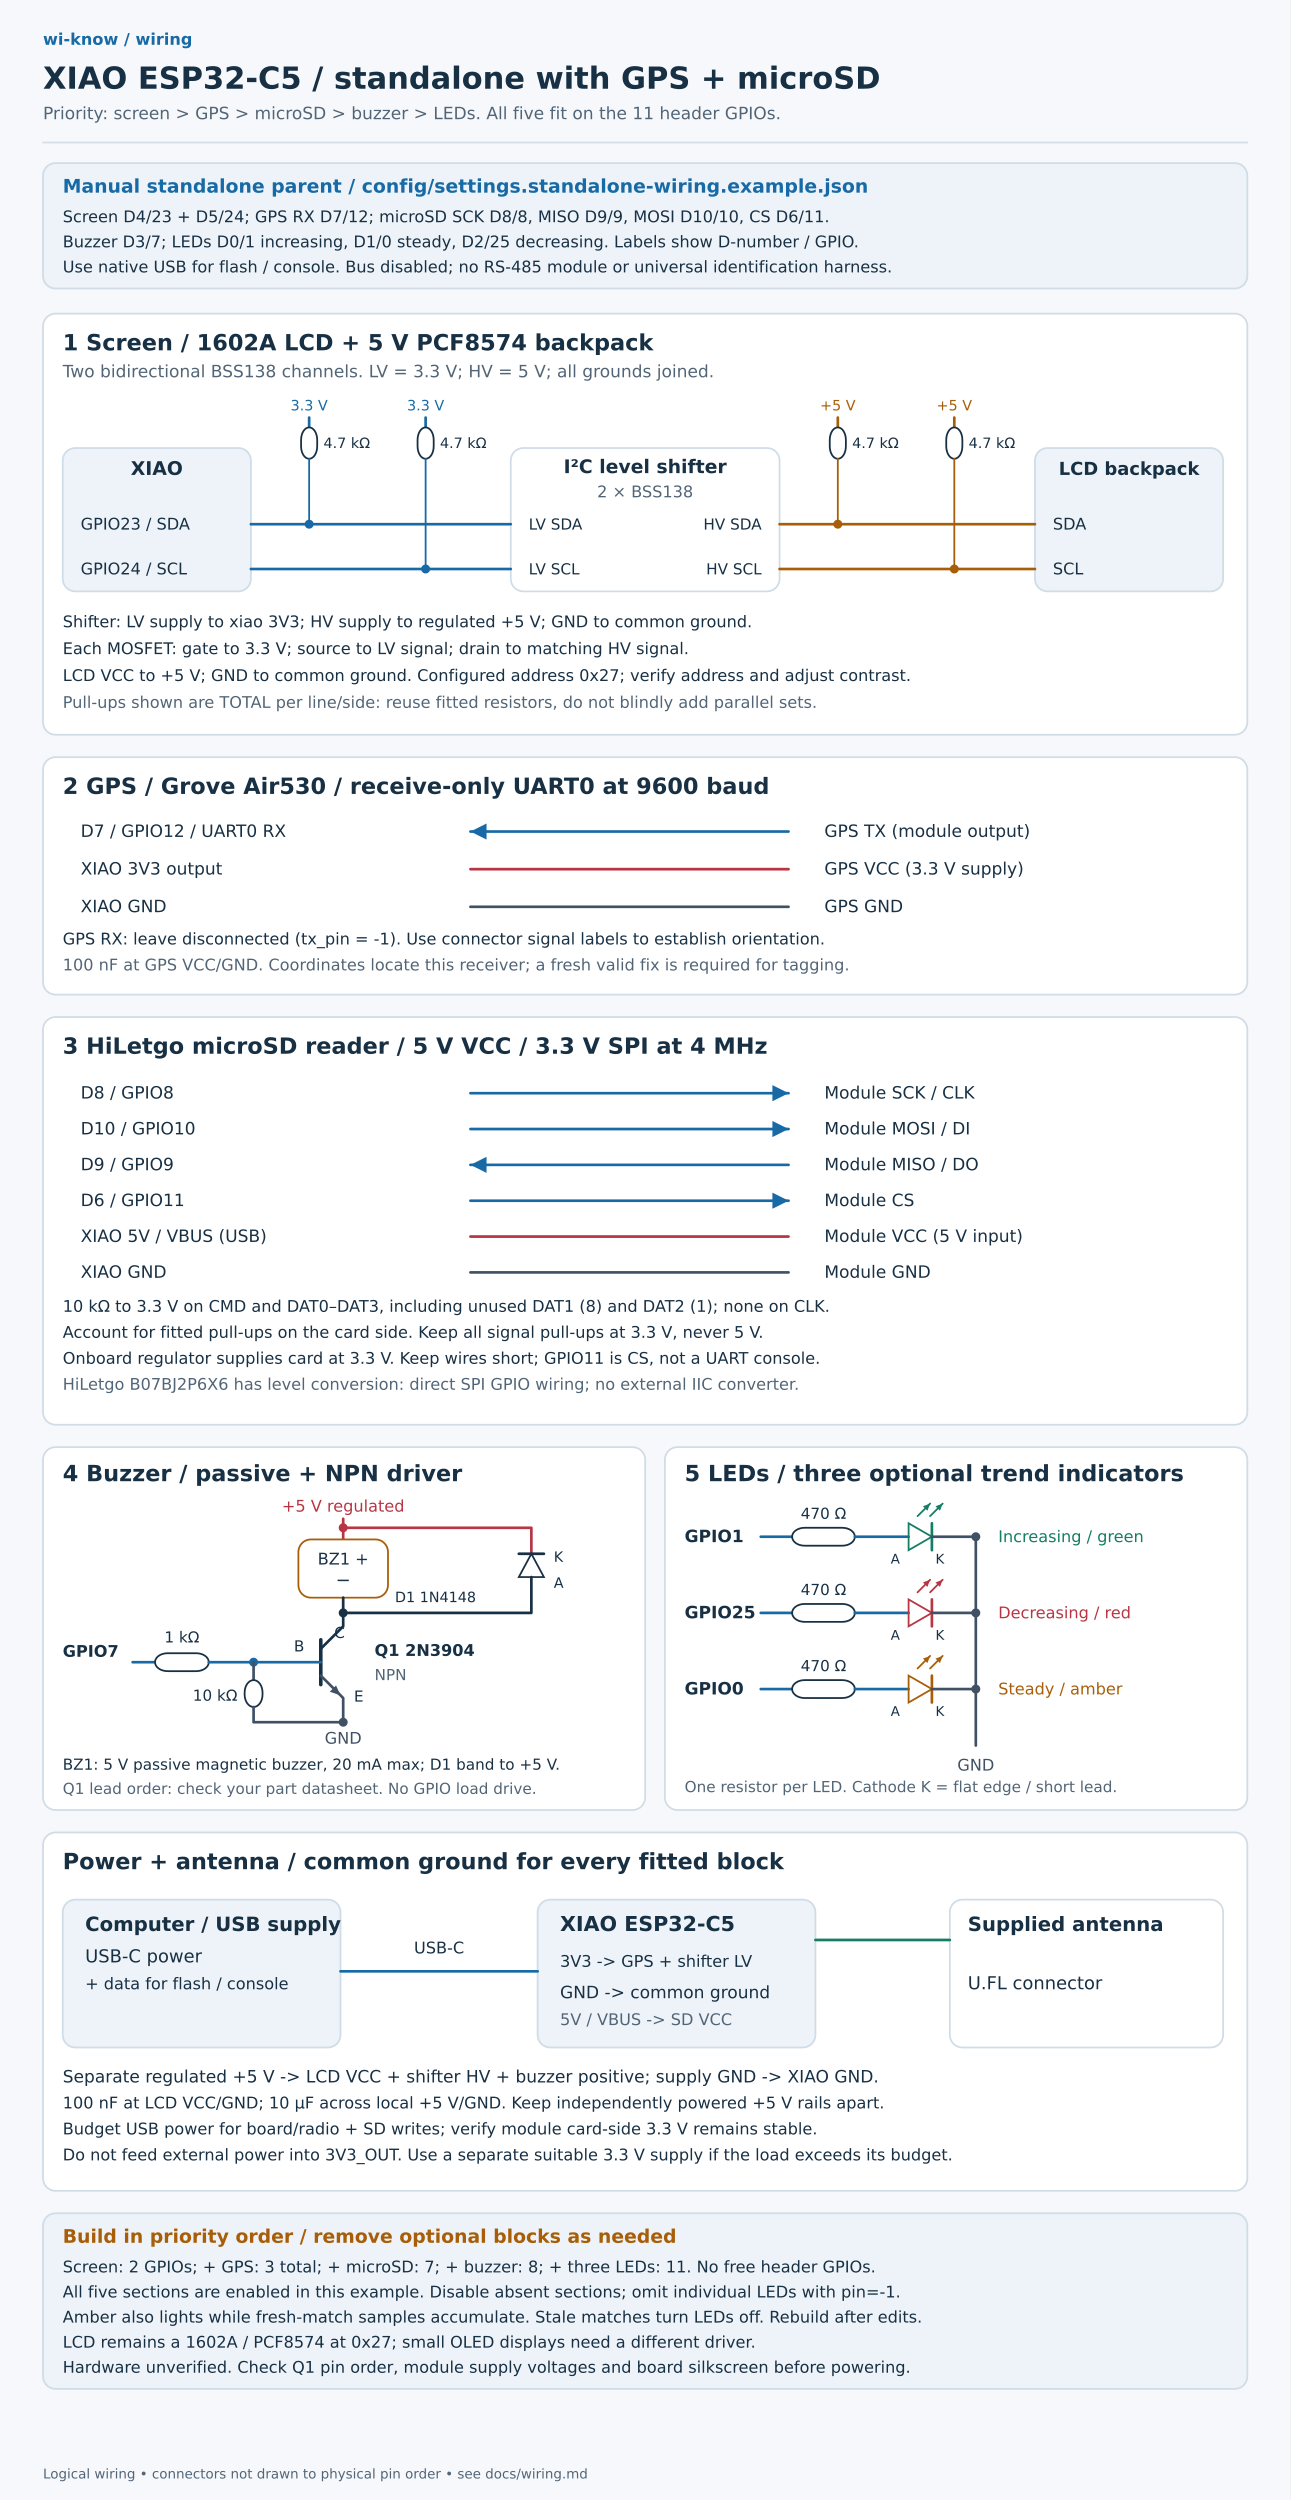
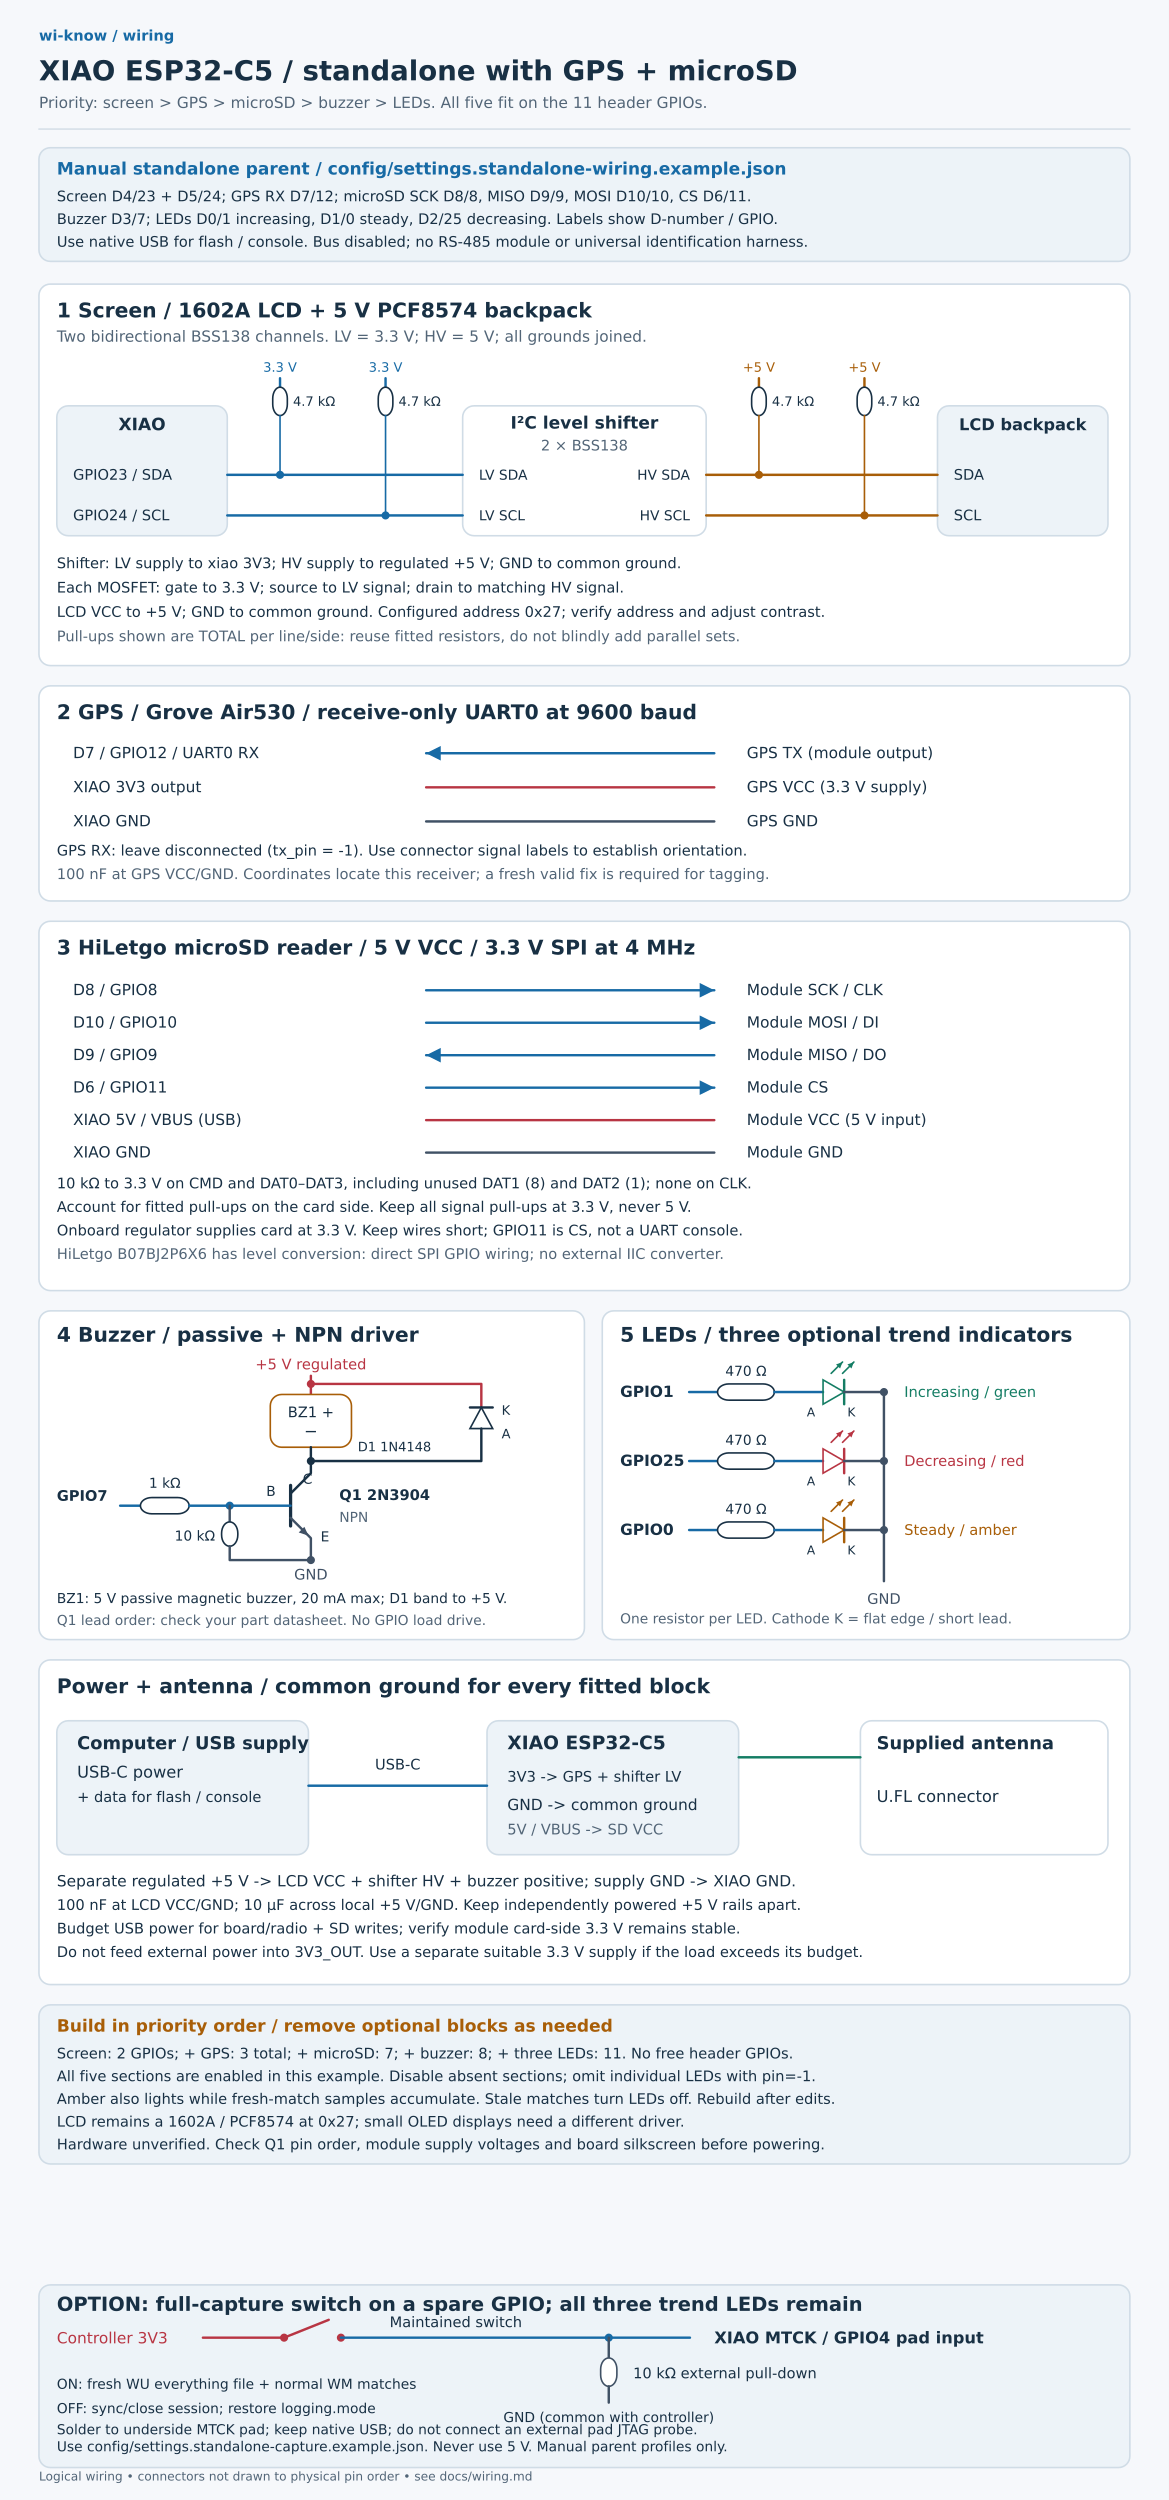
- <svg xmlns="http://www.w3.org/2000/svg" width="1440" height="2790" viewBox="0 0 1440 2790" role="img" aria-labelledby="title description">
+ <svg xmlns="http://www.w3.org/2000/svg" width="1440" height="3080" viewBox="0 0 1440 3080" role="img" aria-labelledby="title description">
  <defs>
    <marker id="arrow-blue" markerWidth="8" markerHeight="8" refX="6" refY="3" orient="auto-start-reverse">
      <path d="M0,0 L0,6 L6,3 z" fill="#176aa5" />
    </marker>
  </defs>
-   <rect width="1440" height="2790" fill="#f6f8fb" />
+   <rect width="1440" height="3080" fill="#f6f8fb" />
  <text x="48" y="50" fill="#176aa5" font-family="DejaVu Sans, Noto Sans, sans-serif" font-size="18" font-weight="700" text-anchor="start">wi-know / wiring</text>
  <text x="48" y="99" fill="#183044" font-family="DejaVu Sans, Noto Sans, sans-serif" font-size="34" font-weight="700" text-anchor="start">XIAO ESP32-C5 / standalone with GPS + microSD</text>
  <text x="48" y="133" fill="#526577" font-family="DejaVu Sans, Noto Sans, sans-serif" font-size="19" font-weight="400" text-anchor="start">Priority: screen &gt; GPS &gt; microSD &gt; buzzer &gt; LEDs. All five fit on the 11 header GPIOs.</text>
  <polyline points="48,159 1392,159" fill="none" stroke="#d5dfe8" stroke-width="2" stroke-linejoin="round" stroke-linecap="round" />
  <rect x="48" y="182" width="1344" height="140" rx="14" fill="#edf3f8" stroke="#d0dce6" stroke-width="2" />
  <text x="70" y="215" fill="#176aa5" font-family="DejaVu Sans, Noto Sans, sans-serif" font-size="21" font-weight="700" text-anchor="start">Manual standalone parent / config/settings.standalone-wiring.example.json</text>
  <text x="70" y="248" fill="#183044" font-family="DejaVu Sans, Noto Sans, sans-serif" font-size="18" font-weight="400" text-anchor="start">Screen D4/23 + D5/24; GPS RX D7/12; microSD SCK D8/8, MISO D9/9, MOSI D10/10, CS D6/11.</text>
  <text x="70" y="276" fill="#183044" font-family="DejaVu Sans, Noto Sans, sans-serif" font-size="18" font-weight="400" text-anchor="start">Buzzer D3/7; LEDs D0/1 increasing, D1/0 steady, D2/25 decreasing. Labels show D-number / GPIO.</text>
  <text x="70" y="304" fill="#183044" font-family="DejaVu Sans, Noto Sans, sans-serif" font-size="18" font-weight="400" text-anchor="start">Use native USB for flash / console. Bus disabled; no RS-485 module or universal identification harness.</text>
  <g transform="translate(0,-430)">
    <rect x="48" y="780" width="1344" height="470" rx="14" fill="white" stroke="#d0dce6" stroke-width="2" />
    <text x="70" y="821" fill="#183044" font-family="DejaVu Sans, Noto Sans, sans-serif" font-size="25" font-weight="700" text-anchor="start">1  Screen / 1602A LCD + 5 V PCF8574 backpack</text>
    <text x="70" y="851" fill="#526577" font-family="DejaVu Sans, Noto Sans, sans-serif" font-size="19" font-weight="400" text-anchor="start">Two bidirectional BSS138 channels. LV = 3.3 V; HV = 5 V; all grounds joined.</text>
    <rect x="70" y="930" width="210" height="160" rx="14" fill="#edf3f8" stroke="#d0dce6" stroke-width="2" />
    <text x="175" y="960" fill="#183044" font-family="DejaVu Sans, Noto Sans, sans-serif" font-size="21" font-weight="700" text-anchor="middle">XIAO</text>
    <rect x="570" y="930" width="300" height="160" rx="14" fill="white" stroke="#d0dce6" stroke-width="2" />
    <text x="720" y="958" fill="#183044" font-family="DejaVu Sans, Noto Sans, sans-serif" font-size="21" font-weight="700" text-anchor="middle">I²C level shifter</text>
    <text x="720" y="985" fill="#526577" font-family="DejaVu Sans, Noto Sans, sans-serif" font-size="18" font-weight="400" text-anchor="middle">2 × BSS138</text>
    <rect x="1155" y="930" width="210" height="160" rx="14" fill="#edf3f8" stroke="#d0dce6" stroke-width="2" />
    <text x="1260" y="960" fill="#183044" font-family="DejaVu Sans, Noto Sans, sans-serif" font-size="20" font-weight="700" text-anchor="middle">LCD backpack</text>
    <text x="90" y="1021" fill="#183044" font-family="DejaVu Sans, Noto Sans, sans-serif" font-size="18" font-weight="400" text-anchor="start">GPIO23 / SDA</text>
    <polyline points="280,1015 570,1015" fill="none" stroke="#176aa5" stroke-width="3" stroke-linejoin="round" stroke-linecap="round" />
    <text x="590" y="1021" fill="#183044" font-family="DejaVu Sans, Noto Sans, sans-serif" font-size="17" font-weight="400" text-anchor="start">LV SDA</text>
    <text x="850" y="1021" fill="#183044" font-family="DejaVu Sans, Noto Sans, sans-serif" font-size="17" font-weight="400" text-anchor="end">HV SDA</text>
    <polyline points="870,1015 1155,1015" fill="none" stroke="#a85e08" stroke-width="3" stroke-linejoin="round" stroke-linecap="round" />
    <text x="1175" y="1021" fill="#183044" font-family="DejaVu Sans, Noto Sans, sans-serif" font-size="18" font-weight="400" text-anchor="start">SDA</text>
    <text x="90" y="1071" fill="#183044" font-family="DejaVu Sans, Noto Sans, sans-serif" font-size="18" font-weight="400" text-anchor="start">GPIO24 / SCL</text>
    <polyline points="280,1065 570,1065" fill="none" stroke="#176aa5" stroke-width="3" stroke-linejoin="round" stroke-linecap="round" />
    <text x="590" y="1071" fill="#183044" font-family="DejaVu Sans, Noto Sans, sans-serif" font-size="17" font-weight="400" text-anchor="start">LV SCL</text>
    <text x="850" y="1071" fill="#183044" font-family="DejaVu Sans, Noto Sans, sans-serif" font-size="17" font-weight="400" text-anchor="end">HV SCL</text>
    <polyline points="870,1065 1155,1065" fill="none" stroke="#a85e08" stroke-width="3" stroke-linejoin="round" stroke-linecap="round" />
    <text x="1175" y="1071" fill="#183044" font-family="DejaVu Sans, Noto Sans, sans-serif" font-size="18" font-weight="400" text-anchor="start">SCL</text>
    <text x="345" y="888" fill="#176aa5" font-family="DejaVu Sans, Noto Sans, sans-serif" font-size="16" font-weight="400" text-anchor="middle">3.3 V</text>
    <polyline points="345,896 345,907" fill="none" stroke="#176aa5" stroke-width="3" stroke-linejoin="round" stroke-linecap="round" />
    <rect x="336" y="907" width="18" height="35" rx="14" fill="white" stroke="#183044" stroke-width="2" />
    <text x="361" y="930" fill="#183044" font-family="DejaVu Sans, Noto Sans, sans-serif" font-size="16" font-weight="400" text-anchor="start">4.7 kΩ</text>
    <polyline points="345,942 345,1015" fill="none" stroke="#176aa5" stroke-width="2" stroke-linejoin="round" stroke-linecap="round" />
    <circle cx="345" cy="1015" r="5" fill="#176aa5" />
    <text x="475" y="888" fill="#176aa5" font-family="DejaVu Sans, Noto Sans, sans-serif" font-size="16" font-weight="400" text-anchor="middle">3.3 V</text>
    <polyline points="475,896 475,907" fill="none" stroke="#176aa5" stroke-width="3" stroke-linejoin="round" stroke-linecap="round" />
    <rect x="466" y="907" width="18" height="35" rx="14" fill="white" stroke="#183044" stroke-width="2" />
    <text x="491" y="930" fill="#183044" font-family="DejaVu Sans, Noto Sans, sans-serif" font-size="16" font-weight="400" text-anchor="start">4.7 kΩ</text>
    <polyline points="475,942 475,1065" fill="none" stroke="#176aa5" stroke-width="2" stroke-linejoin="round" stroke-linecap="round" />
    <circle cx="475" cy="1065" r="5" fill="#176aa5" />
    <text x="935" y="888" fill="#a85e08" font-family="DejaVu Sans, Noto Sans, sans-serif" font-size="16" font-weight="400" text-anchor="middle">+5 V</text>
    <polyline points="935,896 935,907" fill="none" stroke="#a85e08" stroke-width="3" stroke-linejoin="round" stroke-linecap="round" />
    <rect x="926" y="907" width="18" height="35" rx="14" fill="white" stroke="#183044" stroke-width="2" />
    <text x="951" y="930" fill="#183044" font-family="DejaVu Sans, Noto Sans, sans-serif" font-size="16" font-weight="400" text-anchor="start">4.7 kΩ</text>
    <polyline points="935,942 935,1015" fill="none" stroke="#a85e08" stroke-width="2" stroke-linejoin="round" stroke-linecap="round" />
    <circle cx="935" cy="1015" r="5" fill="#a85e08" />
    <text x="1065" y="888" fill="#a85e08" font-family="DejaVu Sans, Noto Sans, sans-serif" font-size="16" font-weight="400" text-anchor="middle">+5 V</text>
    <polyline points="1065,896 1065,907" fill="none" stroke="#a85e08" stroke-width="3" stroke-linejoin="round" stroke-linecap="round" />
    <rect x="1056" y="907" width="18" height="35" rx="14" fill="white" stroke="#183044" stroke-width="2" />
    <text x="1081" y="930" fill="#183044" font-family="DejaVu Sans, Noto Sans, sans-serif" font-size="16" font-weight="400" text-anchor="start">4.7 kΩ</text>
    <polyline points="1065,942 1065,1065" fill="none" stroke="#a85e08" stroke-width="2" stroke-linejoin="round" stroke-linecap="round" />
    <circle cx="1065" cy="1065" r="5" fill="#a85e08" />
    <text x="70" y="1130" fill="#183044" font-family="DejaVu Sans, Noto Sans, sans-serif" font-size="18" font-weight="400" text-anchor="start">Shifter: LV supply to xiao 3V3; HV supply to regulated +5 V; GND to common ground.</text>
    <text x="70" y="1160" fill="#183044" font-family="DejaVu Sans, Noto Sans, sans-serif" font-size="18" font-weight="400" text-anchor="start">Each MOSFET: gate to 3.3 V; source to LV signal; drain to matching HV signal.</text>
    <text x="70" y="1190" fill="#183044" font-family="DejaVu Sans, Noto Sans, sans-serif" font-size="18" font-weight="400" text-anchor="start">LCD VCC to +5 V; GND to common ground. Configured address 0x27; verify address and adjust contrast.</text>
    <text x="70" y="1220" fill="#526577" font-family="DejaVu Sans, Noto Sans, sans-serif" font-size="18" font-weight="400" text-anchor="start">Pull-ups shown are TOTAL per line/side: reuse fitted resistors, do not blindly add parallel sets.</text>
  </g>
  <rect x="48" y="845" width="1344" height="265" rx="14" fill="white" stroke="#d0dce6" stroke-width="2" />
  <text x="70" y="886" fill="#183044" font-family="DejaVu Sans, Noto Sans, sans-serif" font-size="25" font-weight="700" text-anchor="start">2  GPS / Grove Air530 / receive-only UART0 at 9600 baud</text>
  <text x="90" y="934" fill="#183044" font-family="DejaVu Sans, Noto Sans, sans-serif" font-size="19" font-weight="400" text-anchor="start">D7 / GPIO12 / UART0 RX</text>
  <text x="920" y="934" fill="#183044" font-family="DejaVu Sans, Noto Sans, sans-serif" font-size="19" font-weight="400" text-anchor="start">GPS TX (module output)</text>
  <polyline points="880,928 525,928" fill="none" stroke="#176aa5" stroke-width="3" stroke-linejoin="round" stroke-linecap="round" marker-end="url(#arrow-blue)" />
  <text x="90" y="976" fill="#183044" font-family="DejaVu Sans, Noto Sans, sans-serif" font-size="19" font-weight="400" text-anchor="start">XIAO 3V3 output</text>
  <text x="920" y="976" fill="#183044" font-family="DejaVu Sans, Noto Sans, sans-serif" font-size="19" font-weight="400" text-anchor="start">GPS VCC (3.3 V supply)</text>
  <polyline points="525,970 880,970" fill="none" stroke="#b83543" stroke-width="3" stroke-linejoin="round" stroke-linecap="round" />
  <text x="90" y="1018" fill="#183044" font-family="DejaVu Sans, Noto Sans, sans-serif" font-size="19" font-weight="400" text-anchor="start">XIAO GND</text>
  <text x="920" y="1018" fill="#183044" font-family="DejaVu Sans, Noto Sans, sans-serif" font-size="19" font-weight="400" text-anchor="start">GPS GND</text>
  <polyline points="525,1012 880,1012" fill="none" stroke="#405165" stroke-width="3" stroke-linejoin="round" stroke-linecap="round" />
  <text x="70" y="1054" fill="#183044" font-family="DejaVu Sans, Noto Sans, sans-serif" font-size="18" font-weight="400" text-anchor="start">GPS RX: leave disconnected (tx_pin = -1). Use connector signal labels to establish orientation.</text>
  <text x="70" y="1083" fill="#526577" font-family="DejaVu Sans, Noto Sans, sans-serif" font-size="18" font-weight="400" text-anchor="start">100 nF at GPS VCC/GND. Coordinates locate this receiver; a fresh valid fix is required for tagging.</text>
  <rect x="48" y="1135" width="1344" height="455" rx="14" fill="white" stroke="#d0dce6" stroke-width="2" />
  <text x="70" y="1176" fill="#183044" font-family="DejaVu Sans, Noto Sans, sans-serif" font-size="25" font-weight="700" text-anchor="start">3  HiLetgo microSD reader / 5 V VCC / 3.3 V SPI at 4 MHz</text>
  <text x="90" y="1226" fill="#183044" font-family="DejaVu Sans, Noto Sans, sans-serif" font-size="19" font-weight="400" text-anchor="start">D8 / GPIO8</text>
  <text x="920" y="1226" fill="#183044" font-family="DejaVu Sans, Noto Sans, sans-serif" font-size="19" font-weight="400" text-anchor="start">Module SCK / CLK</text>
  <polyline points="525,1220 880,1220" fill="none" stroke="#176aa5" stroke-width="3" stroke-linejoin="round" stroke-linecap="round" marker-end="url(#arrow-blue)" />
  <text x="90" y="1266" fill="#183044" font-family="DejaVu Sans, Noto Sans, sans-serif" font-size="19" font-weight="400" text-anchor="start">D10 / GPIO10</text>
  <text x="920" y="1266" fill="#183044" font-family="DejaVu Sans, Noto Sans, sans-serif" font-size="19" font-weight="400" text-anchor="start">Module MOSI / DI</text>
  <polyline points="525,1260 880,1260" fill="none" stroke="#176aa5" stroke-width="3" stroke-linejoin="round" stroke-linecap="round" marker-end="url(#arrow-blue)" />
  <text x="90" y="1306" fill="#183044" font-family="DejaVu Sans, Noto Sans, sans-serif" font-size="19" font-weight="400" text-anchor="start">D9 / GPIO9</text>
  <text x="920" y="1306" fill="#183044" font-family="DejaVu Sans, Noto Sans, sans-serif" font-size="19" font-weight="400" text-anchor="start">Module MISO / DO</text>
  <polyline points="880,1300 525,1300" fill="none" stroke="#176aa5" stroke-width="3" stroke-linejoin="round" stroke-linecap="round" marker-end="url(#arrow-blue)" />
  <text x="90" y="1346" fill="#183044" font-family="DejaVu Sans, Noto Sans, sans-serif" font-size="19" font-weight="400" text-anchor="start">D6 / GPIO11</text>
  <text x="920" y="1346" fill="#183044" font-family="DejaVu Sans, Noto Sans, sans-serif" font-size="19" font-weight="400" text-anchor="start">Module CS</text>
  <polyline points="525,1340 880,1340" fill="none" stroke="#176aa5" stroke-width="3" stroke-linejoin="round" stroke-linecap="round" marker-end="url(#arrow-blue)" />
  <text x="90" y="1386" fill="#183044" font-family="DejaVu Sans, Noto Sans, sans-serif" font-size="19" font-weight="400" text-anchor="start">XIAO 5V / VBUS (USB)</text>
  <text x="920" y="1386" fill="#183044" font-family="DejaVu Sans, Noto Sans, sans-serif" font-size="19" font-weight="400" text-anchor="start">Module VCC (5 V input)</text>
  <polyline points="525,1380 880,1380" fill="none" stroke="#b83543" stroke-width="3" stroke-linejoin="round" stroke-linecap="round" />
  <text x="90" y="1426" fill="#183044" font-family="DejaVu Sans, Noto Sans, sans-serif" font-size="19" font-weight="400" text-anchor="start">XIAO GND</text>
  <text x="920" y="1426" fill="#183044" font-family="DejaVu Sans, Noto Sans, sans-serif" font-size="19" font-weight="400" text-anchor="start">Module GND</text>
  <polyline points="525,1420 880,1420" fill="none" stroke="#405165" stroke-width="3" stroke-linejoin="round" stroke-linecap="round" />
  <text x="70" y="1464" fill="#183044" font-family="DejaVu Sans, Noto Sans, sans-serif" font-size="18" font-weight="400" text-anchor="start">10 kΩ to 3.3 V on CMD and DAT0–DAT3, including unused DAT1 (8) and DAT2 (1); none on CLK.</text>
  <text x="70" y="1493" fill="#183044" font-family="DejaVu Sans, Noto Sans, sans-serif" font-size="18" font-weight="400" text-anchor="start">Account for fitted pull-ups on the card side. Keep all signal pull-ups at 3.3 V, never 5 V.</text>
  <text x="70" y="1522" fill="#183044" font-family="DejaVu Sans, Noto Sans, sans-serif" font-size="18" font-weight="400" text-anchor="start">Onboard regulator supplies card at 3.3 V. Keep wires short; GPIO11 is CS, not a UART console.</text>
  <text x="70" y="1551" fill="#526577" font-family="DejaVu Sans, Noto Sans, sans-serif" font-size="18" font-weight="400" text-anchor="start">HiLetgo B07BJ2P6X6 has level conversion: direct SPI GPIO wiring; no external IIC converter.</text>
  <g transform="translate(-672,1265)">
    <rect x="720" y="350" width="672" height="405" rx="14" fill="white" stroke="#d0dce6" stroke-width="2" />
    <text x="742" y="388" fill="#183044" font-family="DejaVu Sans, Noto Sans, sans-serif" font-size="25" font-weight="700" text-anchor="start">4  Buzzer / passive + NPN driver</text>
    <text x="1055" y="422" fill="#b83543" font-family="DejaVu Sans, Noto Sans, sans-serif" font-size="18" font-weight="400" text-anchor="middle">+5 V regulated</text>
    <polyline points="1055,430 1055,453" fill="none" stroke="#b83543" stroke-width="3" stroke-linejoin="round" stroke-linecap="round" />
    <rect x="1005" y="453" width="100" height="65" rx="14" fill="white" stroke="#a85e08" stroke-width="2" />
    <text x="1055" y="481" fill="#183044" font-family="DejaVu Sans, Noto Sans, sans-serif" font-size="18" font-weight="400" text-anchor="middle">BZ1 +</text>
    <text x="1055" y="505" fill="#183044" font-family="DejaVu Sans, Noto Sans, sans-serif" font-size="20" font-weight="400" text-anchor="middle">−</text>
    <polyline points="1055,518 1055,550 1030,575" fill="none" stroke="#183044" stroke-width="3" stroke-linejoin="round" stroke-linecap="round" />
    <text x="1045" y="563" fill="#183044" font-family="DejaVu Sans, Noto Sans, sans-serif" font-size="17" font-weight="400" text-anchor="start">C</text>
    <polyline points="1030,565 1030,615" fill="none" stroke="#183044" stroke-width="4" stroke-linejoin="round" stroke-linecap="round" />
    <polyline points="1030,605 1055,630 1055,657" fill="none" stroke="#405165" stroke-width="3" stroke-linejoin="round" stroke-linecap="round" />
    <path d="M1052,627 l-12,-4 l7,-7 Z" fill="#405165" />
    <text x="1067" y="634" fill="#183044" font-family="DejaVu Sans, Noto Sans, sans-serif" font-size="17" font-weight="400" text-anchor="start">E</text>
    <text x="1090" y="583" fill="#183044" font-family="DejaVu Sans, Noto Sans, sans-serif" font-size="18" font-weight="700" text-anchor="start">Q1 2N3904</text>
    <text x="1090" y="610" fill="#526577" font-family="DejaVu Sans, Noto Sans, sans-serif" font-size="17" font-weight="400" text-anchor="start">NPN</text>
    <text x="742" y="584" fill="#183044" font-family="DejaVu Sans, Noto Sans, sans-serif" font-size="18" font-weight="700" text-anchor="start">GPIO7</text>
    <polyline points="820,590 845,590" fill="none" stroke="#176aa5" stroke-width="3" stroke-linejoin="round" stroke-linecap="round" />
    <rect x="845" y="580" width="60" height="20" rx="14" fill="white" stroke="#183044" stroke-width="2" />
    <text x="875" y="568" fill="#183044" font-family="DejaVu Sans, Noto Sans, sans-serif" font-size="17" font-weight="400" text-anchor="middle">1 kΩ</text>
    <polyline points="905,590 1030,590" fill="none" stroke="#176aa5" stroke-width="3" stroke-linejoin="round" stroke-linecap="round" />
    <text x="1000" y="578" fill="#183044" font-family="DejaVu Sans, Noto Sans, sans-serif" font-size="17" font-weight="400" text-anchor="start">B</text>
    <circle cx="955" cy="590" r="5" fill="#176aa5" />
    <polyline points="955,590 955,610" fill="none" stroke="#405165" stroke-width="3" stroke-linejoin="round" stroke-linecap="round" />
    <rect x="945" y="610" width="20" height="30" rx="14" fill="white" stroke="#183044" stroke-width="2" />
    <text x="937" y="633" fill="#183044" font-family="DejaVu Sans, Noto Sans, sans-serif" font-size="17" font-weight="400" text-anchor="end">10 kΩ</text>
    <polyline points="955,640 955,657 1055,657" fill="none" stroke="#405165" stroke-width="3" stroke-linejoin="round" stroke-linecap="round" />
    <circle cx="1055" cy="657" r="5" fill="#405165" />
    <text x="1055" y="681" fill="#405165" font-family="DejaVu Sans, Noto Sans, sans-serif" font-size="18" font-weight="400" text-anchor="middle">GND</text>
    <polyline points="1055,440 1265,440 1265,469" fill="none" stroke="#b83543" stroke-width="3" stroke-linejoin="round" stroke-linecap="round" />
    <circle cx="1055" cy="440" r="5" fill="#b83543" />
    <polyline points="1251,469 1279,469" fill="none" stroke="#183044" stroke-width="3" stroke-linejoin="round" stroke-linecap="round" />
    <path d="M1251,495 L1279,495 L1265,469 Z" fill="none" stroke="#183044" stroke-width="2" />
    <polyline points="1265,495 1265,535 1055,535" fill="none" stroke="#183044" stroke-width="3" stroke-linejoin="round" stroke-linecap="round" />
    <circle cx="1055" cy="535" r="5" fill="#183044" />
    <text x="1290" y="478" fill="#183044" font-family="DejaVu Sans, Noto Sans, sans-serif" font-size="16" font-weight="400" text-anchor="start">K</text>
    <text x="1290" y="507" fill="#183044" font-family="DejaVu Sans, Noto Sans, sans-serif" font-size="16" font-weight="400" text-anchor="start">A</text>
    <text x="1158" y="523" fill="#183044" font-family="DejaVu Sans, Noto Sans, sans-serif" font-size="16" font-weight="400" text-anchor="middle">D1 1N4148</text>
    <text x="742" y="710" fill="#183044" font-family="DejaVu Sans, Noto Sans, sans-serif" font-size="17" font-weight="400" text-anchor="start">BZ1: 5 V passive magnetic buzzer, 20 mA max; D1 band to +5 V.</text>
    <text x="742" y="737" fill="#526577" font-family="DejaVu Sans, Noto Sans, sans-serif" font-size="17" font-weight="400" text-anchor="start">Q1 lead order: check your part datasheet. No GPIO load drive.</text>
  </g>
  <g transform="translate(694,1265)">
    <rect x="48" y="350" width="650" height="405" rx="14" fill="white" stroke="#d0dce6" stroke-width="2" />
    <text x="70" y="388" fill="#183044" font-family="DejaVu Sans, Noto Sans, sans-serif" font-size="25" font-weight="700" text-anchor="start">5  LEDs / three optional trend indicators</text>
    <text x="70" y="456" fill="#183044" font-family="DejaVu Sans, Noto Sans, sans-serif" font-size="19" font-weight="700" text-anchor="start">GPIO1</text>
    <polyline points="155,450 190,450" fill="none" stroke="#176aa5" stroke-width="3" stroke-linejoin="round" stroke-linecap="round" />
    <rect x="190" y="440" width="70" height="20" rx="14" fill="white" stroke="#183044" stroke-width="2" />
    <text x="225" y="430" fill="#183044" font-family="DejaVu Sans, Noto Sans, sans-serif" font-size="17" font-weight="400" text-anchor="middle">470 Ω</text>
    <polyline points="260,450 320,450" fill="none" stroke="#176aa5" stroke-width="3" stroke-linejoin="round" stroke-linecap="round" />
    <path d="M320,435 L320,465 L346,450 Z" fill="none" stroke="#147d64" stroke-width="2" />
    <polyline points="346,435 346,465" fill="none" stroke="#147d64" stroke-width="3" stroke-linejoin="round" stroke-linecap="round" />
    <polyline points="346,450 395,450" fill="none" stroke="#405165" stroke-width="3" stroke-linejoin="round" stroke-linecap="round" />
    <circle cx="395" cy="450" r="5" fill="#405165" />
    <text x="300" y="480" fill="#183044" font-family="DejaVu Sans, Noto Sans, sans-serif" font-size="15" font-weight="400" text-anchor="start">A</text>
    <text x="350" y="480" fill="#183044" font-family="DejaVu Sans, Noto Sans, sans-serif" font-size="15" font-weight="400" text-anchor="start">K</text>
    <polyline points="330,427 344,413" fill="none" stroke="#147d64" stroke-width="2" stroke-linejoin="round" stroke-linecap="round" />
    <path d="M344,413 l-8,3 l5,5 Z" fill="#147d64" />
    <polyline points="344,427 358,413" fill="none" stroke="#147d64" stroke-width="2" stroke-linejoin="round" stroke-linecap="round" />
    <path d="M358,413 l-8,3 l5,5 Z" fill="#147d64" />
    <text x="420" y="456" fill="#147d64" font-family="DejaVu Sans, Noto Sans, sans-serif" font-size="18" font-weight="400" text-anchor="start">Increasing / green</text>
    <text x="70" y="541" fill="#183044" font-family="DejaVu Sans, Noto Sans, sans-serif" font-size="19" font-weight="700" text-anchor="start">GPIO25</text>
    <polyline points="155,535 190,535" fill="none" stroke="#176aa5" stroke-width="3" stroke-linejoin="round" stroke-linecap="round" />
    <rect x="190" y="525" width="70" height="20" rx="14" fill="white" stroke="#183044" stroke-width="2" />
    <text x="225" y="515" fill="#183044" font-family="DejaVu Sans, Noto Sans, sans-serif" font-size="17" font-weight="400" text-anchor="middle">470 Ω</text>
    <polyline points="260,535 320,535" fill="none" stroke="#176aa5" stroke-width="3" stroke-linejoin="round" stroke-linecap="round" />
    <path d="M320,520 L320,550 L346,535 Z" fill="none" stroke="#b83543" stroke-width="2" />
    <polyline points="346,520 346,550" fill="none" stroke="#b83543" stroke-width="3" stroke-linejoin="round" stroke-linecap="round" />
    <polyline points="346,535 395,535" fill="none" stroke="#405165" stroke-width="3" stroke-linejoin="round" stroke-linecap="round" />
    <circle cx="395" cy="535" r="5" fill="#405165" />
    <text x="300" y="565" fill="#183044" font-family="DejaVu Sans, Noto Sans, sans-serif" font-size="15" font-weight="400" text-anchor="start">A</text>
    <text x="350" y="565" fill="#183044" font-family="DejaVu Sans, Noto Sans, sans-serif" font-size="15" font-weight="400" text-anchor="start">K</text>
    <polyline points="330,512 344,498" fill="none" stroke="#b83543" stroke-width="2" stroke-linejoin="round" stroke-linecap="round" />
    <path d="M344,498 l-8,3 l5,5 Z" fill="#b83543" />
    <polyline points="344,512 358,498" fill="none" stroke="#b83543" stroke-width="2" stroke-linejoin="round" stroke-linecap="round" />
    <path d="M358,498 l-8,3 l5,5 Z" fill="#b83543" />
    <text x="420" y="541" fill="#b83543" font-family="DejaVu Sans, Noto Sans, sans-serif" font-size="18" font-weight="400" text-anchor="start">Decreasing / red</text>
    <text x="70" y="626" fill="#183044" font-family="DejaVu Sans, Noto Sans, sans-serif" font-size="19" font-weight="700" text-anchor="start">GPIO0</text>
    <polyline points="155,620 190,620" fill="none" stroke="#176aa5" stroke-width="3" stroke-linejoin="round" stroke-linecap="round" />
    <rect x="190" y="610" width="70" height="20" rx="14" fill="white" stroke="#183044" stroke-width="2" />
    <text x="225" y="600" fill="#183044" font-family="DejaVu Sans, Noto Sans, sans-serif" font-size="17" font-weight="400" text-anchor="middle">470 Ω</text>
    <polyline points="260,620 320,620" fill="none" stroke="#176aa5" stroke-width="3" stroke-linejoin="round" stroke-linecap="round" />
    <path d="M320,605 L320,635 L346,620 Z" fill="none" stroke="#a85e08" stroke-width="2" />
    <polyline points="346,605 346,635" fill="none" stroke="#a85e08" stroke-width="3" stroke-linejoin="round" stroke-linecap="round" />
    <polyline points="346,620 395,620" fill="none" stroke="#405165" stroke-width="3" stroke-linejoin="round" stroke-linecap="round" />
    <circle cx="395" cy="620" r="5" fill="#405165" />
    <text x="300" y="650" fill="#183044" font-family="DejaVu Sans, Noto Sans, sans-serif" font-size="15" font-weight="400" text-anchor="start">A</text>
    <text x="350" y="650" fill="#183044" font-family="DejaVu Sans, Noto Sans, sans-serif" font-size="15" font-weight="400" text-anchor="start">K</text>
    <polyline points="330,597 344,583" fill="none" stroke="#a85e08" stroke-width="2" stroke-linejoin="round" stroke-linecap="round" />
    <path d="M344,583 l-8,3 l5,5 Z" fill="#a85e08" />
    <polyline points="344,597 358,583" fill="none" stroke="#a85e08" stroke-width="2" stroke-linejoin="round" stroke-linecap="round" />
    <path d="M358,583 l-8,3 l5,5 Z" fill="#a85e08" />
    <text x="420" y="626" fill="#a85e08" font-family="DejaVu Sans, Noto Sans, sans-serif" font-size="18" font-weight="400" text-anchor="start">Steady / amber</text>
    <polyline points="395,450 395,683" fill="none" stroke="#405165" stroke-width="3" stroke-linejoin="round" stroke-linecap="round" />
    <text x="395" y="711" fill="#405165" font-family="DejaVu Sans, Noto Sans, sans-serif" font-size="18" font-weight="400" text-anchor="middle">GND</text>
    <text x="70" y="735" fill="#526577" font-family="DejaVu Sans, Noto Sans, sans-serif" font-size="17" font-weight="400" text-anchor="start">One resistor per LED. Cathode K = flat edge / short lead.</text>
  </g>
  <rect x="48" y="2045" width="1344" height="400" rx="14" fill="white" stroke="#d0dce6" stroke-width="2" />
  <text x="70" y="2086" fill="#183044" font-family="DejaVu Sans, Noto Sans, sans-serif" font-size="25" font-weight="700" text-anchor="start">Power + antenna / common ground for every fitted block</text>
  <rect x="70" y="2120" width="310" height="165" rx="14" fill="#edf3f8" stroke="#d0dce6" stroke-width="2" />
  <text x="95" y="2155" fill="#183044" font-family="DejaVu Sans, Noto Sans, sans-serif" font-size="22" font-weight="700" text-anchor="start">Computer / USB supply</text>
  <text x="95" y="2190" fill="#183044" font-family="DejaVu Sans, Noto Sans, sans-serif" font-size="20" font-weight="400" text-anchor="start">USB-C power</text>
  <text x="95" y="2220" fill="#183044" font-family="DejaVu Sans, Noto Sans, sans-serif" font-size="18" font-weight="400" text-anchor="start">+ data for flash / console</text>
  <rect x="600" y="2120" width="310" height="165" rx="14" fill="#edf3f8" stroke="#d0dce6" stroke-width="2" />
  <text x="625" y="2155" fill="#183044" font-family="DejaVu Sans, Noto Sans, sans-serif" font-size="23" font-weight="700" text-anchor="start">XIAO ESP32-C5</text>
  <polyline points="380,2200 600,2200" fill="none" stroke="#176aa5" stroke-width="3" stroke-linejoin="round" stroke-linecap="round" />
  <text x="490" y="2180" fill="#183044" font-family="DejaVu Sans, Noto Sans, sans-serif" font-size="18" font-weight="400" text-anchor="middle">USB-C</text>
  <text x="625" y="2195" fill="#183044" font-family="DejaVu Sans, Noto Sans, sans-serif" font-size="18" font-weight="400" text-anchor="start">3V3 -&gt; GPS + shifter LV</text>
  <text x="625" y="2230" fill="#183044" font-family="DejaVu Sans, Noto Sans, sans-serif" font-size="19" font-weight="400" text-anchor="start">GND -&gt; common ground</text>
  <text x="625" y="2260" fill="#526577" font-family="DejaVu Sans, Noto Sans, sans-serif" font-size="18" font-weight="400" text-anchor="start">5V / VBUS -&gt; SD VCC</text>
  <rect x="1060" y="2120" width="305" height="165" rx="14" fill="white" stroke="#d0dce6" stroke-width="2" />
  <text x="1080" y="2155" fill="#183044" font-family="DejaVu Sans, Noto Sans, sans-serif" font-size="22" font-weight="700" text-anchor="start">Supplied antenna</text>
  <text x="1080" y="2220" fill="#183044" font-family="DejaVu Sans, Noto Sans, sans-serif" font-size="20" font-weight="400" text-anchor="start">U.FL connector</text>
  <polyline points="910,2165 1060,2165" fill="none" stroke="#147d64" stroke-width="3" stroke-linejoin="round" stroke-linecap="round" />
  <text x="70" y="2324" fill="#183044" font-family="DejaVu Sans, Noto Sans, sans-serif" font-size="19" font-weight="400" text-anchor="start">Separate regulated +5 V -&gt; LCD VCC + shifter HV + buzzer positive; supply GND -&gt; XIAO GND.</text>
  <text x="70" y="2353" fill="#183044" font-family="DejaVu Sans, Noto Sans, sans-serif" font-size="18" font-weight="400" text-anchor="start">100 nF at LCD VCC/GND; 10 µF across local +5 V/GND. Keep independently powered +5 V rails apart.</text>
  <text x="70" y="2382" fill="#183044" font-family="DejaVu Sans, Noto Sans, sans-serif" font-size="18" font-weight="400" text-anchor="start">Budget USB power for board/radio + SD writes; verify module card-side 3.3 V remains stable.</text>
  <text x="70" y="2411" fill="#183044" font-family="DejaVu Sans, Noto Sans, sans-serif" font-size="18" font-weight="400" text-anchor="start">Do not feed external power into 3V3_OUT. Use a separate suitable 3.3 V supply if the load exceeds its budget.</text>
  <rect x="48" y="2470" width="1344" height="196" rx="14" fill="#edf3f8" stroke="#d0dce6" stroke-width="2" />
  <text x="70" y="2503" fill="#a85e08" font-family="DejaVu Sans, Noto Sans, sans-serif" font-size="21" font-weight="700" text-anchor="start">Build in priority order / remove optional blocks as needed</text>
  <text x="70" y="2536" fill="#183044" font-family="DejaVu Sans, Noto Sans, sans-serif" font-size="18" font-weight="400" text-anchor="start">Screen: 2 GPIOs; + GPS: 3 total; + microSD: 7; + buzzer: 8; + three LEDs: 11. No free header GPIOs.</text>
  <text x="70" y="2564" fill="#183044" font-family="DejaVu Sans, Noto Sans, sans-serif" font-size="18" font-weight="400" text-anchor="start">All five sections are enabled in this example. Disable absent sections; omit individual LEDs with pin=-1.</text>
  <text x="70" y="2592" fill="#183044" font-family="DejaVu Sans, Noto Sans, sans-serif" font-size="18" font-weight="400" text-anchor="start">Amber also lights while fresh-match samples accumulate. Stale matches turn LEDs off. Rebuild after edits.</text>
  <text x="70" y="2620" fill="#183044" font-family="DejaVu Sans, Noto Sans, sans-serif" font-size="18" font-weight="400" text-anchor="start">LCD remains a 1602A / PCF8574 at 0x27; small OLED displays need a different driver.</text>
  <text x="70" y="2648" fill="#183044" font-family="DejaVu Sans, Noto Sans, sans-serif" font-size="18" font-weight="400" text-anchor="start">Hardware unverified. Check Q1 pin order, module supply voltages and board silkscreen before powering.</text>
-   <text x="48" y="2766" fill="#526577" font-family="DejaVu Sans, Noto Sans, sans-serif" font-size="15" font-weight="400" text-anchor="start">Logical wiring • connectors not drawn to physical pin order • see docs/wiring.md</text>
+   <rect x="48" y="2815" width="1344" height="225" rx="14" fill="#edf3f8" stroke="#d0dce6" stroke-width="2" />
+   <text x="70" y="2847" fill="#183044" font-family="DejaVu Sans, Noto Sans, sans-serif" font-size="24" font-weight="700" text-anchor="start">OPTION: full-capture switch on a spare GPIO; all three trend LEDs remain</text>
+   <text x="70" y="2887" fill="#b83543" font-family="DejaVu Sans, Noto Sans, sans-serif" font-size="19" font-weight="400" text-anchor="start">Controller 3V3</text>
+   <polyline points="250,2880 350,2880" fill="none" stroke="#b83543" stroke-width="3" stroke-linejoin="round" stroke-linecap="round" />
+   <circle cx="350" cy="2880" r="5" fill="#b83543" />
+   <polyline points="350,2880 405,2858" fill="none" stroke="#b83543" stroke-width="3" stroke-linejoin="round" stroke-linecap="round" />
+   <circle cx="420" cy="2880" r="5" fill="#b83543" />
+   <polyline points="420,2880 850,2880" fill="none" stroke="#176aa5" stroke-width="3" stroke-linejoin="round" stroke-linecap="round" />
+   <text x="480" y="2867" fill="#183044" font-family="DejaVu Sans, Noto Sans, sans-serif" font-size="18" font-weight="400" text-anchor="start">Maintained switch</text>
+   <text x="880" y="2887" fill="#183044" font-family="DejaVu Sans, Noto Sans, sans-serif" font-size="20" font-weight="700" text-anchor="start">XIAO MTCK / GPIO4 pad input</text>
+   <circle cx="750" cy="2880" r="5" fill="#176aa5" />
+   <polyline points="750,2880 750,2905" fill="none" stroke="#405165" stroke-width="3" stroke-linejoin="round" stroke-linecap="round" />
+   <rect x="740" y="2905" width="20" height="35" rx="14" fill="white" stroke="#405165" stroke-width="2" />
+   <polyline points="750,2940 750,2960" fill="none" stroke="#405165" stroke-width="3" stroke-linejoin="round" stroke-linecap="round" />
+   <text x="780" y="2930" fill="#183044" font-family="DejaVu Sans, Noto Sans, sans-serif" font-size="18" font-weight="400" text-anchor="start">10 kΩ external pull-down</text>
+   <text x="750" y="2984" fill="#183044" font-family="DejaVu Sans, Noto Sans, sans-serif" font-size="17" font-weight="400" text-anchor="middle">GND (common with controller)</text>
+   <text x="70" y="2943" fill="#183044" font-family="DejaVu Sans, Noto Sans, sans-serif" font-size="17" font-weight="400" text-anchor="start">ON: fresh WU everything file + normal WM matches</text>
+   <text x="70" y="2973" fill="#183044" font-family="DejaVu Sans, Noto Sans, sans-serif" font-size="17" font-weight="400" text-anchor="start">OFF: sync/close session; restore logging.mode</text>
+   <text x="70" y="2999" fill="#183044" font-family="DejaVu Sans, Noto Sans, sans-serif" font-size="17" font-weight="400" text-anchor="start">Solder to underside MTCK pad; keep native USB; do not connect an external pad JTAG probe.</text>
+   <text x="70" y="3020" fill="#183044" font-family="DejaVu Sans, Noto Sans, sans-serif" font-size="17" font-weight="400" text-anchor="start">Use config/settings.standalone-capture.example.json. Never use 5 V. Manual parent profiles only.</text>
+   <text x="48" y="3056" fill="#526577" font-family="DejaVu Sans, Noto Sans, sans-serif" font-size="15" font-weight="400" text-anchor="start">Logical wiring • connectors not drawn to physical pin order • see docs/wiring.md</text>
</svg>
